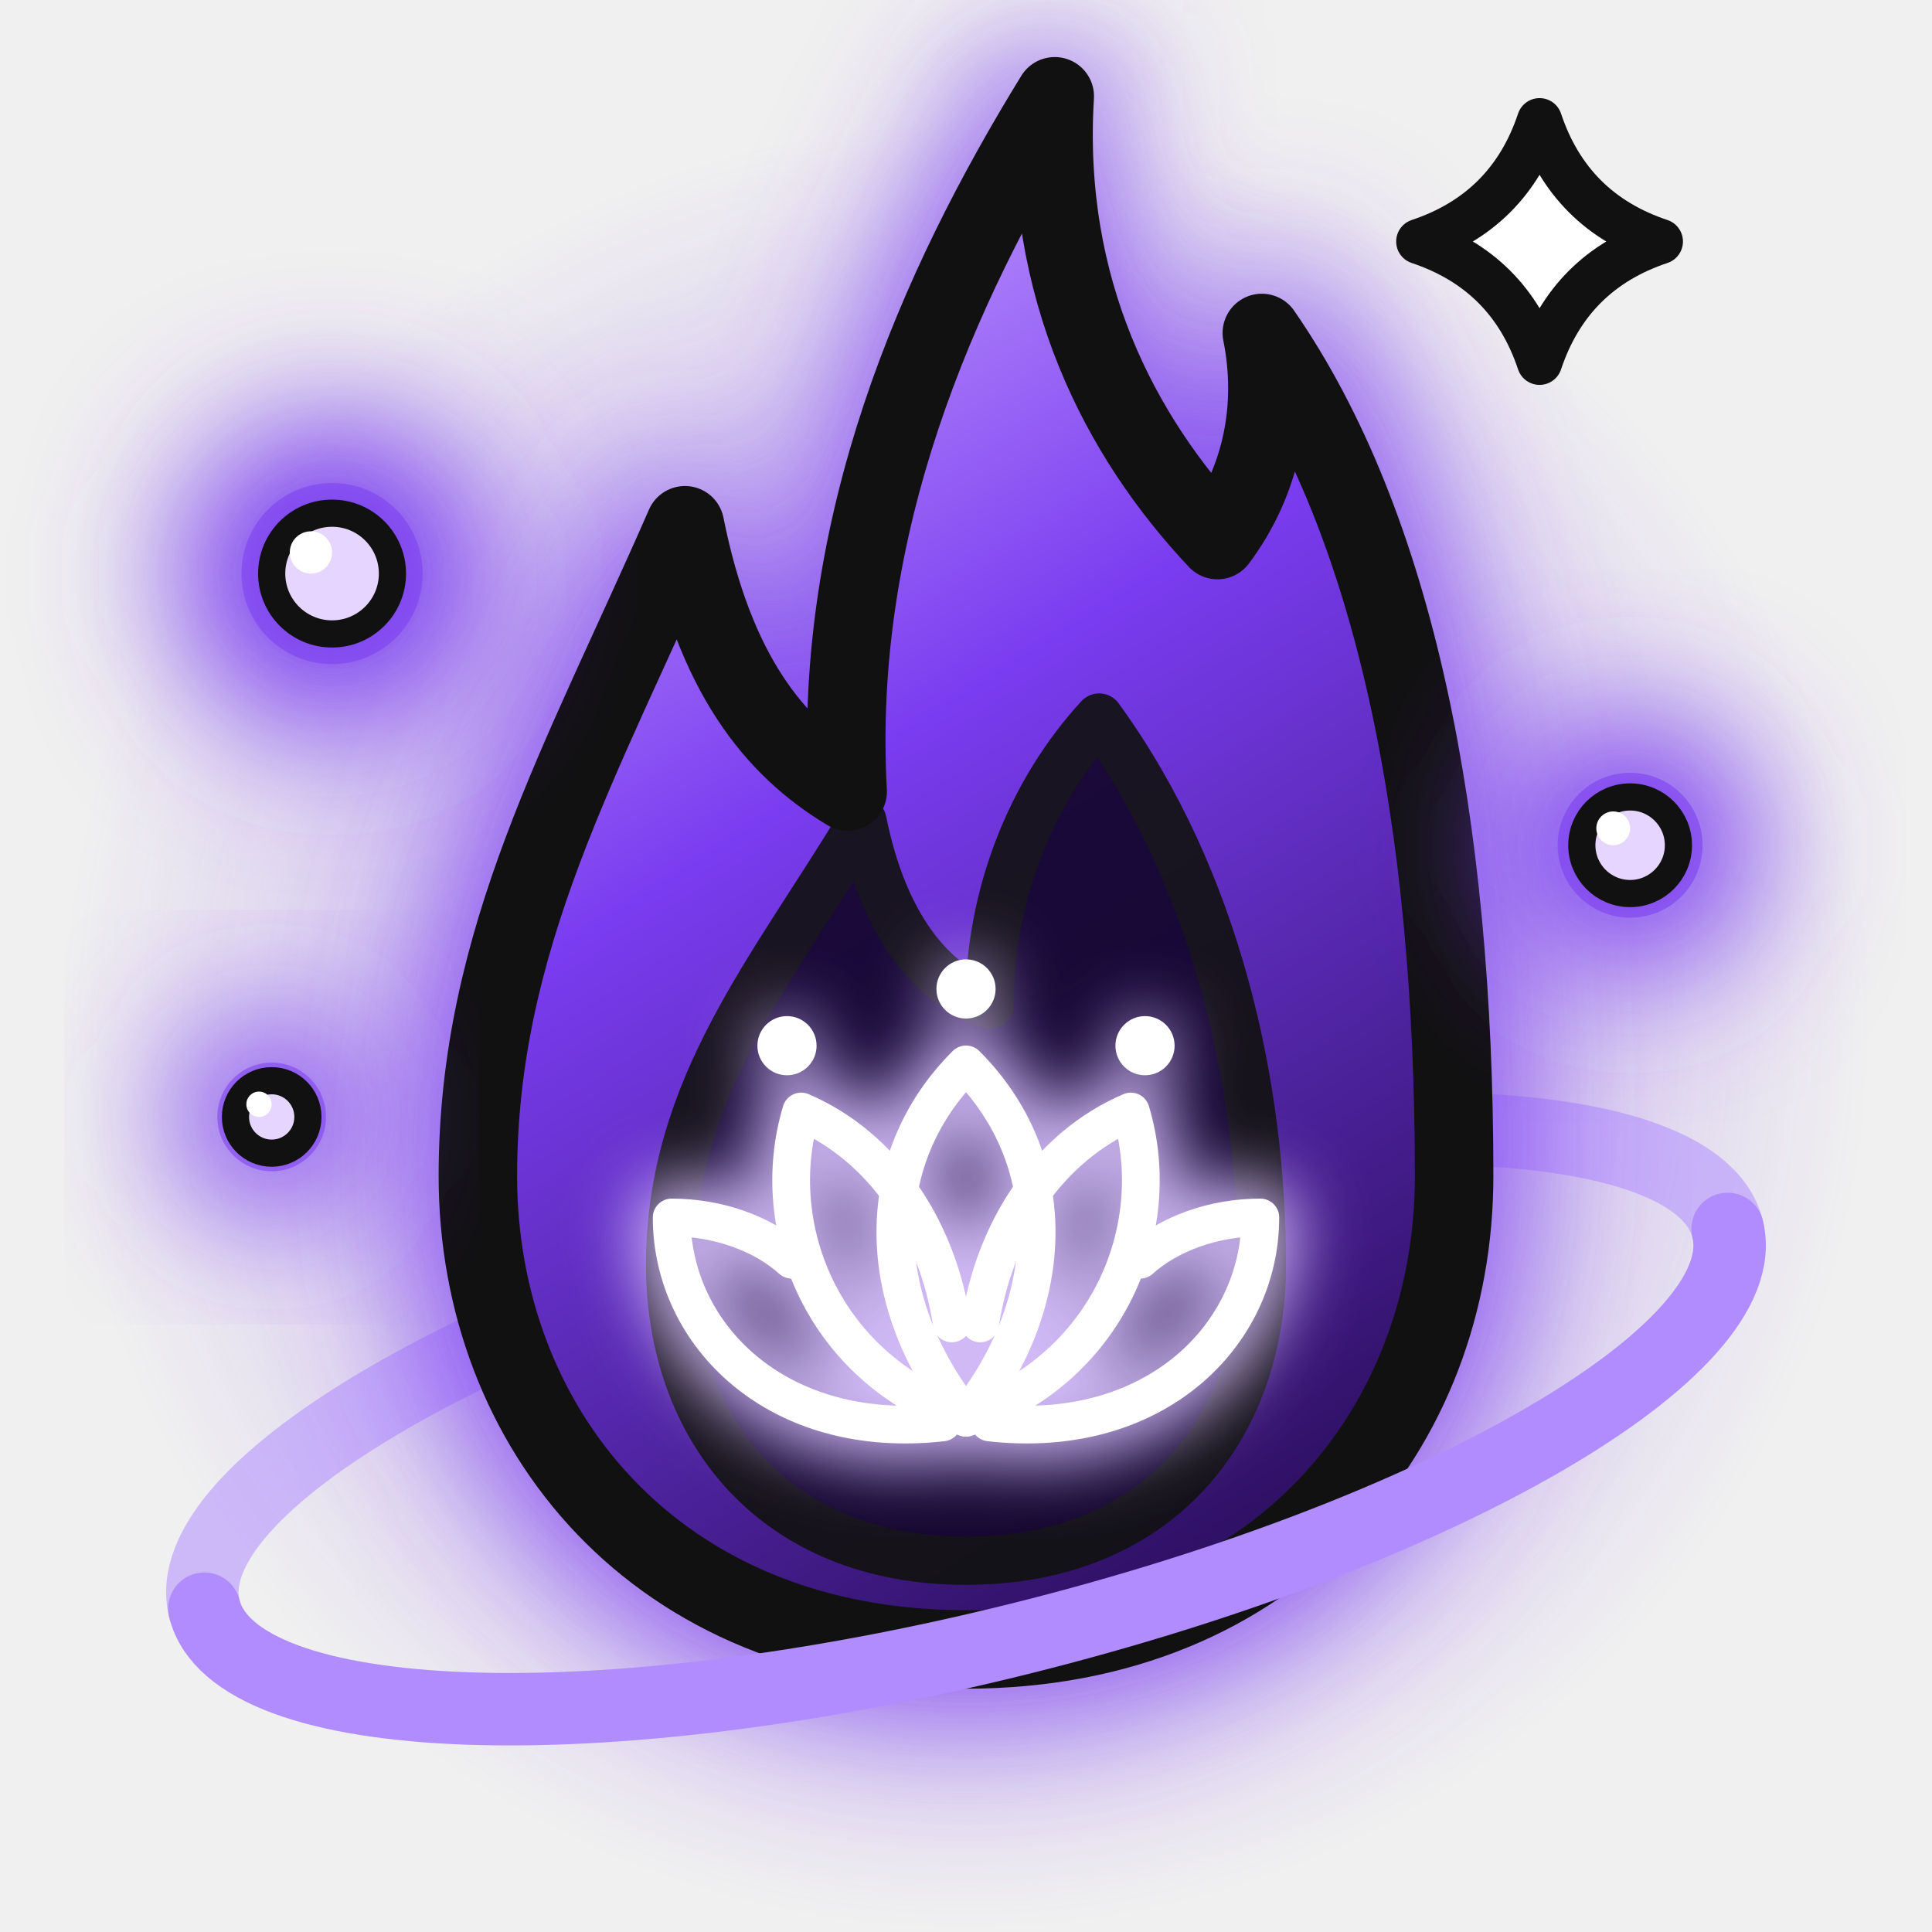
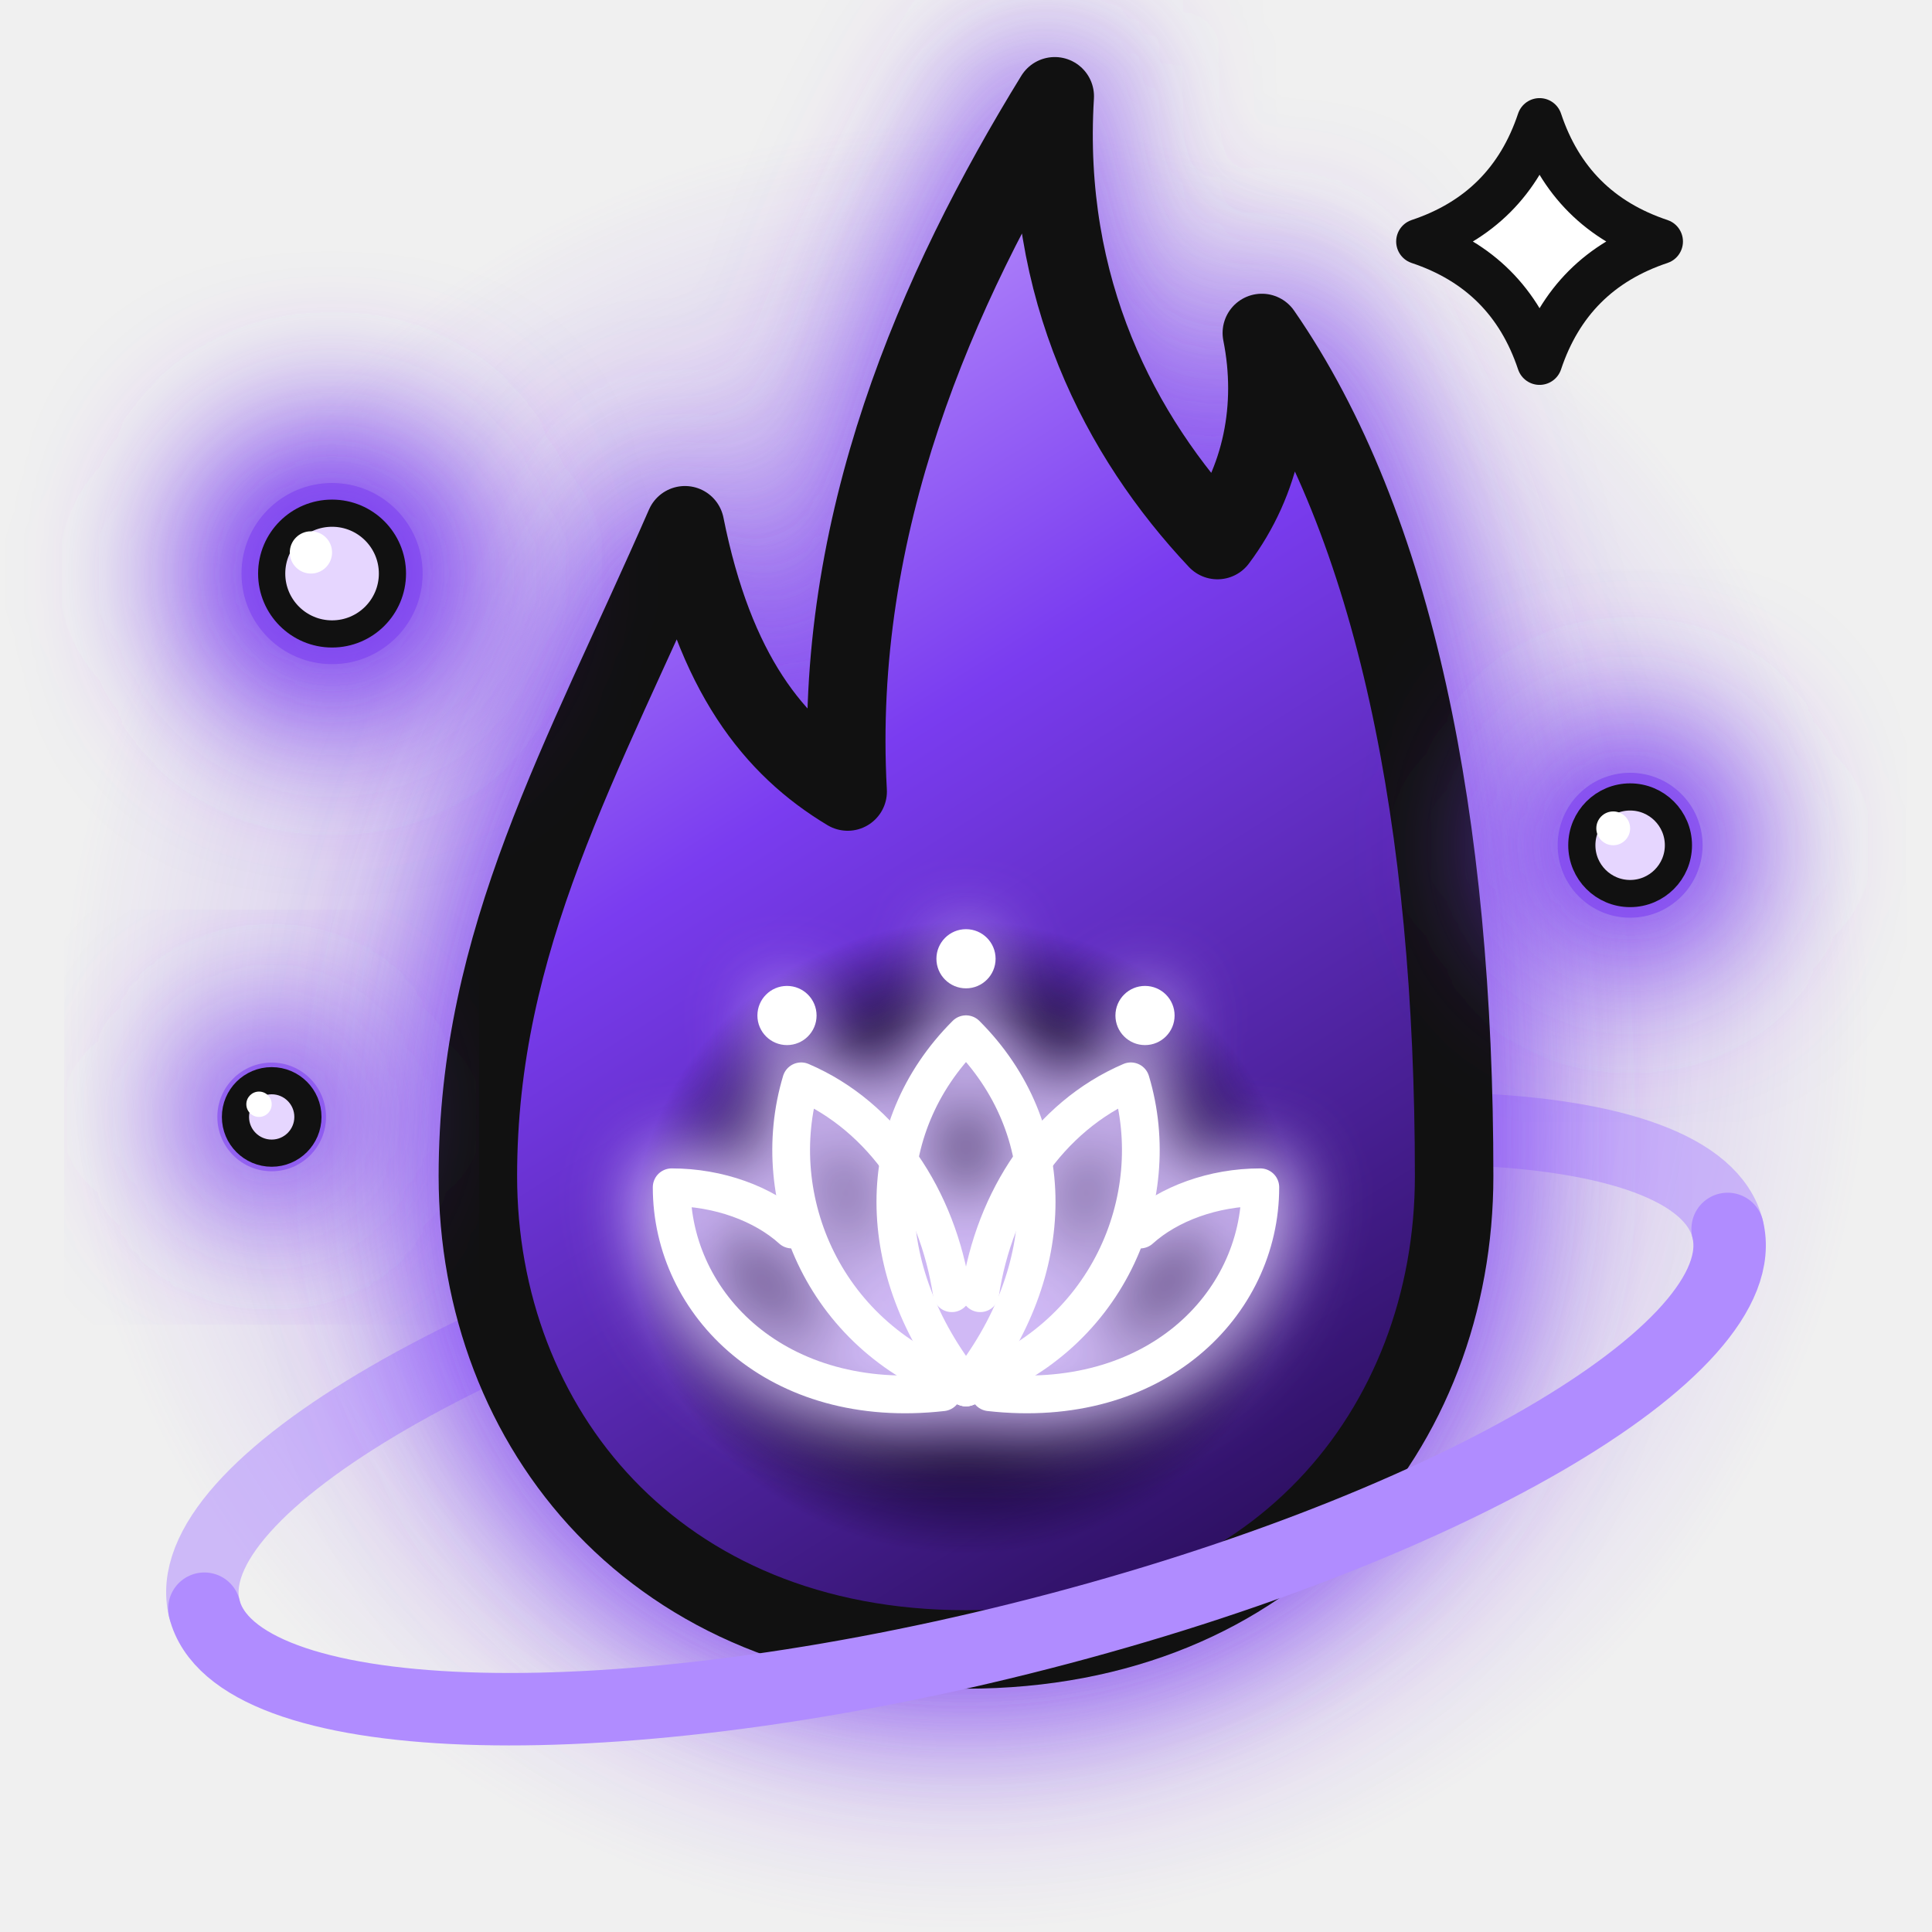
<svg xmlns="http://www.w3.org/2000/svg" viewBox="0 0 64 64" role="img" aria-label="PA">
  <defs>
    <filter id="gl" x="-60%" y="-60%" width="220%" height="220%">
      <feGaussianBlur stdDeviation="2.4" />
    </filter>
    <filter id="lg" x="-30%" y="-30%" width="160%" height="160%">
      <feGaussianBlur stdDeviation="1.1" />
    </filter>
    <radialGradient id="au" cx="0.5" cy="0.5" r="0.5">
      <stop offset="0" stop-color="#7A3CF0" stop-opacity="0.7" />
      <stop offset="0.6" stop-color="#7A3CF0" stop-opacity="0.22" />
      <stop offset="1" stop-color="#7A3CF0" stop-opacity="0" />
    </radialGradient>
    <linearGradient id="fl" x1="0.3" y1="0" x2="0.7" y2="1">
      <stop offset="0" stop-color="#C9A6FF" />
      <stop offset="0.4" stop-color="#7A3CF0" />
      <stop offset="1" stop-color="#2A0E5C" />
    </linearGradient>
    <radialGradient id="co" cx="0.5" cy="0.5" r="0.5">
      <stop offset="0" stop-color="#12052B" stop-opacity="1" />
      <stop offset="0.7" stop-color="#12052B" stop-opacity="0.85" />
      <stop offset="1" stop-color="#12052B" stop-opacity="0" />
    </radialGradient>
    <linearGradient id="dg" x1="0.5" y1="0" x2="0.5" y2="1">
      <stop offset="0" stop-color="#1A0838" />
      <stop offset="0.5" stop-color="#5B21C8" />
      <stop offset="1" stop-color="#C4A2FF" />
    </linearGradient>
  </defs>
  <circle cx="32" cy="34" r="30" fill="url(#au)" />
  <path d="M6.77 53.29A26 7.5 -14 0 1 57.23 40.71" fill="none" stroke="#B08CFF" stroke-width="2.4" stroke-linecap="round" opacity="0.55" />
  <path d="M32.00 55.36C21.29 55.36 15.17 47.71 15.17 39.04C15.17 30.88 18.74 24.76 22.31 16.60C23.33 21.70 25.37 24.25 27.92 25.78C27.41 16.60 30.98 8.44 35.06 1.81C34.65 8.44 37.30 13.54 40.67 17.11C42.20 15.07 42.71 12.52 42.20 9.97C46.79 16.60 48.83 26.80 48.83 39.04C48.83 47.71 42.71 55.36 32.00 55.36Z" fill="#7A3CF0" stroke="#7A3CF0" stroke-width="3" stroke-linejoin="round" stroke-linecap="round" filter="url(#gl)" opacity="0.85" />
  <path d="M32.00 54.64C21.71 54.64 15.83 47.29 15.83 38.96C15.83 31.12 19.26 25.24 22.69 17.40C23.67 22.30 25.63 24.75 28.08 26.22C27.59 17.40 31.02 9.56 34.94 3.19C34.55 9.56 37.10 14.46 40.33 17.89C41.80 15.93 42.29 13.48 41.80 11.03C46.21 17.40 48.17 27.20 48.17 38.96C48.17 47.29 42.29 54.64 32.00 54.64Z" fill="url(#fl)" stroke="#111111" stroke-width="2.6" stroke-linejoin="round" stroke-linecap="round" />
-   <path d="M32.00 51.70C25.63 51.70 22.20 47.29 22.20 41.90C22.20 36.02 25.63 32.10 28.57 27.20C29.26 30.63 30.82 32.59 32.78 33.28C32.78 29.65 34.16 26.22 36.41 23.77C40.33 29.16 41.80 36.02 41.80 41.90C41.80 47.29 38.37 51.70 32.00 51.70Z" fill="#12052B" stroke="#111111" stroke-width="1.6" stroke-linejoin="round" stroke-linecap="round" opacity="0.92" />
+   <ellipse cx="32" cy="41" rx="11" ry="10.5" fill="url(#co)" />
  <g filter="url(#lg)" opacity="0.95">
-     <path d="M32.00 35.26 C35.12 38.38 35.12 43.06 32.00 46.96 C28.88 43.06 28.88 38.38 32.00 35.26 Z" fill="none" stroke="#D9C2FF" stroke-width="2.4" stroke-linecap="round" stroke-linejoin="round" />
-     <path d="M32.00 46.96 C27.32 45.40 25.37 40.72 26.54 36.82 C29.27 37.99 31.06 40.72 31.53 43.84" fill="none" stroke="#D9C2FF" stroke-width="2.4" stroke-linecap="round" stroke-linejoin="round" />
-     <path d="M32.00 46.96 C36.68 45.40 38.63 40.72 37.46 36.82 C34.73 37.99 32.94 40.72 32.47 43.84" fill="none" stroke="#D9C2FF" stroke-width="2.4" stroke-linecap="round" stroke-linejoin="round" />
-     <path d="M31.22 47.12 C25.76 47.74 22.25 44.23 22.25 40.33 C23.81 40.33 25.29 40.88 26.23 41.73" fill="none" stroke="#D9C2FF" stroke-width="2.4" stroke-linecap="round" stroke-linejoin="round" />
-     <path d="M32.78 47.12 C38.24 47.74 41.75 44.23 41.75 40.33 C40.19 40.33 38.71 40.88 37.77 41.73" fill="none" stroke="#D9C2FF" stroke-width="2.4" stroke-linecap="round" stroke-linejoin="round" />
-     <circle cx="32.00" cy="32.76" r="0.98" fill="#D9C2FF" />
-     <circle cx="26.07" cy="34.64" r="0.98" fill="#D9C2FF" />
-     <circle cx="37.93" cy="34.64" r="0.98" fill="#D9C2FF" />
+     <path d="M32.00 34.26 C35.12 37.38 35.12 42.06 32.00 45.96 C28.88 42.06 28.88 37.38 32.00 34.26 Z" fill="none" stroke="#D9C2FF" stroke-width="2.4" stroke-linecap="round" stroke-linejoin="round" />
+     <path d="M32.00 45.96 C27.32 44.40 25.37 39.72 26.54 35.82 C29.27 36.99 31.06 39.72 31.53 42.84" fill="none" stroke="#D9C2FF" stroke-width="2.4" stroke-linecap="round" stroke-linejoin="round" />
+     <path d="M32.00 45.96 C36.68 44.40 38.63 39.72 37.46 35.82 C34.73 36.99 32.94 39.72 32.47 42.84" fill="none" stroke="#D9C2FF" stroke-width="2.4" stroke-linecap="round" stroke-linejoin="round" />
+     <path d="M31.22 46.12 C25.76 46.74 22.25 43.23 22.25 39.33 C23.81 39.33 25.29 39.88 26.23 40.73" fill="none" stroke="#D9C2FF" stroke-width="2.4" stroke-linecap="round" stroke-linejoin="round" />
+     <path d="M32.78 46.12 C38.24 46.74 41.75 43.23 41.75 39.33 C40.19 39.33 38.71 39.88 37.77 40.73" fill="none" stroke="#D9C2FF" stroke-width="2.4" stroke-linecap="round" stroke-linejoin="round" />
+     <circle cx="32.00" cy="31.76" r="0.98" fill="#D9C2FF" />
+     <circle cx="26.07" cy="33.64" r="0.98" fill="#D9C2FF" />
+     <circle cx="37.93" cy="33.64" r="0.98" fill="#D9C2FF" />
  </g>
-   <path d="M32.00 35.26 C35.12 38.38 35.12 43.06 32.00 46.96 C28.88 43.06 28.88 38.38 32.00 35.26 Z" fill="none" stroke="#FFFFFF" stroke-width="1.25" stroke-linecap="round" stroke-linejoin="round" />
-   <path d="M32.00 46.96 C27.32 45.40 25.37 40.72 26.54 36.82 C29.27 37.99 31.06 40.72 31.53 43.84" fill="none" stroke="#FFFFFF" stroke-width="1.25" stroke-linecap="round" stroke-linejoin="round" />
-   <path d="M32.00 46.96 C36.68 45.40 38.63 40.72 37.46 36.82 C34.73 37.99 32.94 40.72 32.47 43.84" fill="none" stroke="#FFFFFF" stroke-width="1.25" stroke-linecap="round" stroke-linejoin="round" />
-   <path d="M31.22 47.12 C25.76 47.74 22.25 44.23 22.25 40.33 C23.81 40.33 25.29 40.88 26.23 41.73" fill="none" stroke="#FFFFFF" stroke-width="1.25" stroke-linecap="round" stroke-linejoin="round" />
-   <path d="M32.78 47.12 C38.24 47.74 41.75 44.23 41.75 40.33 C40.19 40.33 38.71 40.88 37.77 41.73" fill="none" stroke="#FFFFFF" stroke-width="1.25" stroke-linecap="round" stroke-linejoin="round" />
-   <circle cx="32.00" cy="32.76" r="0.98" fill="#FFFFFF" />
-   <circle cx="26.07" cy="34.64" r="0.98" fill="#FFFFFF" />
-   <circle cx="37.93" cy="34.64" r="0.98" fill="#FFFFFF" />
+   <path d="M32.00 34.26 C35.12 37.38 35.12 42.06 32.00 45.96 C28.88 42.06 28.88 37.38 32.00 34.26 Z" fill="none" stroke="#FFFFFF" stroke-width="1.25" stroke-linecap="round" stroke-linejoin="round" />
+   <path d="M32.00 45.96 C27.32 44.40 25.37 39.72 26.54 35.82 C29.27 36.99 31.06 39.72 31.53 42.84" fill="none" stroke="#FFFFFF" stroke-width="1.25" stroke-linecap="round" stroke-linejoin="round" />
+   <path d="M32.00 45.96 C36.68 44.40 38.63 39.72 37.46 35.82 C34.73 36.99 32.94 39.72 32.47 42.84" fill="none" stroke="#FFFFFF" stroke-width="1.25" stroke-linecap="round" stroke-linejoin="round" />
+   <path d="M31.22 46.12 C25.76 46.74 22.25 43.23 22.25 39.33 C23.81 39.33 25.29 39.88 26.23 40.73" fill="none" stroke="#FFFFFF" stroke-width="1.25" stroke-linecap="round" stroke-linejoin="round" />
+   <path d="M32.78 46.12 C38.24 46.74 41.75 43.23 41.75 39.33 C40.19 39.33 38.71 39.88 37.77 40.73" fill="none" stroke="#FFFFFF" stroke-width="1.25" stroke-linecap="round" stroke-linejoin="round" />
+   <circle cx="32.00" cy="31.76" r="0.98" fill="#FFFFFF" />
+   <circle cx="26.07" cy="33.64" r="0.98" fill="#FFFFFF" />
+   <circle cx="37.93" cy="33.64" r="0.98" fill="#FFFFFF" />
  <path d="M6.77 53.29A26 7.5 -14 0 0 57.23 40.71" fill="none" stroke="#B08CFF" stroke-width="2.4" stroke-linecap="round" />
  <circle cx="11" cy="19" r="5.2" fill="#7A3CF0" filter="url(#gl)" />
  <circle cx="11" cy="19" r="3.0" fill="#7A3CF0" opacity="0.55" />
  <circle cx="11" cy="19" r="2.0" fill="#E6D6FF" stroke="#111111" stroke-width="0.9" />
  <circle cx="10.3" cy="18.3" r="0.7" fill="#FFFFFF" />
  <circle cx="54" cy="28" r="4.16" fill="#7A3CF0" filter="url(#gl)" />
  <circle cx="54" cy="28" r="2.4" fill="#7A3CF0" opacity="0.55" />
  <circle cx="54" cy="28" r="1.6" fill="#E6D6FF" stroke="#111111" stroke-width="0.9" />
  <circle cx="53.44" cy="27.44" r="0.56" fill="#FFFFFF" />
  <circle cx="9" cy="37" r="3.12" fill="#7A3CF0" filter="url(#gl)" />
  <circle cx="9" cy="37" r="1.8" fill="#7A3CF0" opacity="0.55" />
  <circle cx="9" cy="37" r="1.2" fill="#E6D6FF" stroke="#111111" stroke-width="0.9" />
  <circle cx="8.58" cy="36.58" r="0.42" fill="#FFFFFF" />
  <path d="M51 4Q52.0 7.0 55 8Q52.0 9.0 51 12Q50.0 9.0 47 8Q50.0 7.0 51 4Z" fill="#FFFFFF" stroke="#111111" stroke-width="1.5" stroke-linejoin="round" />
</svg>
